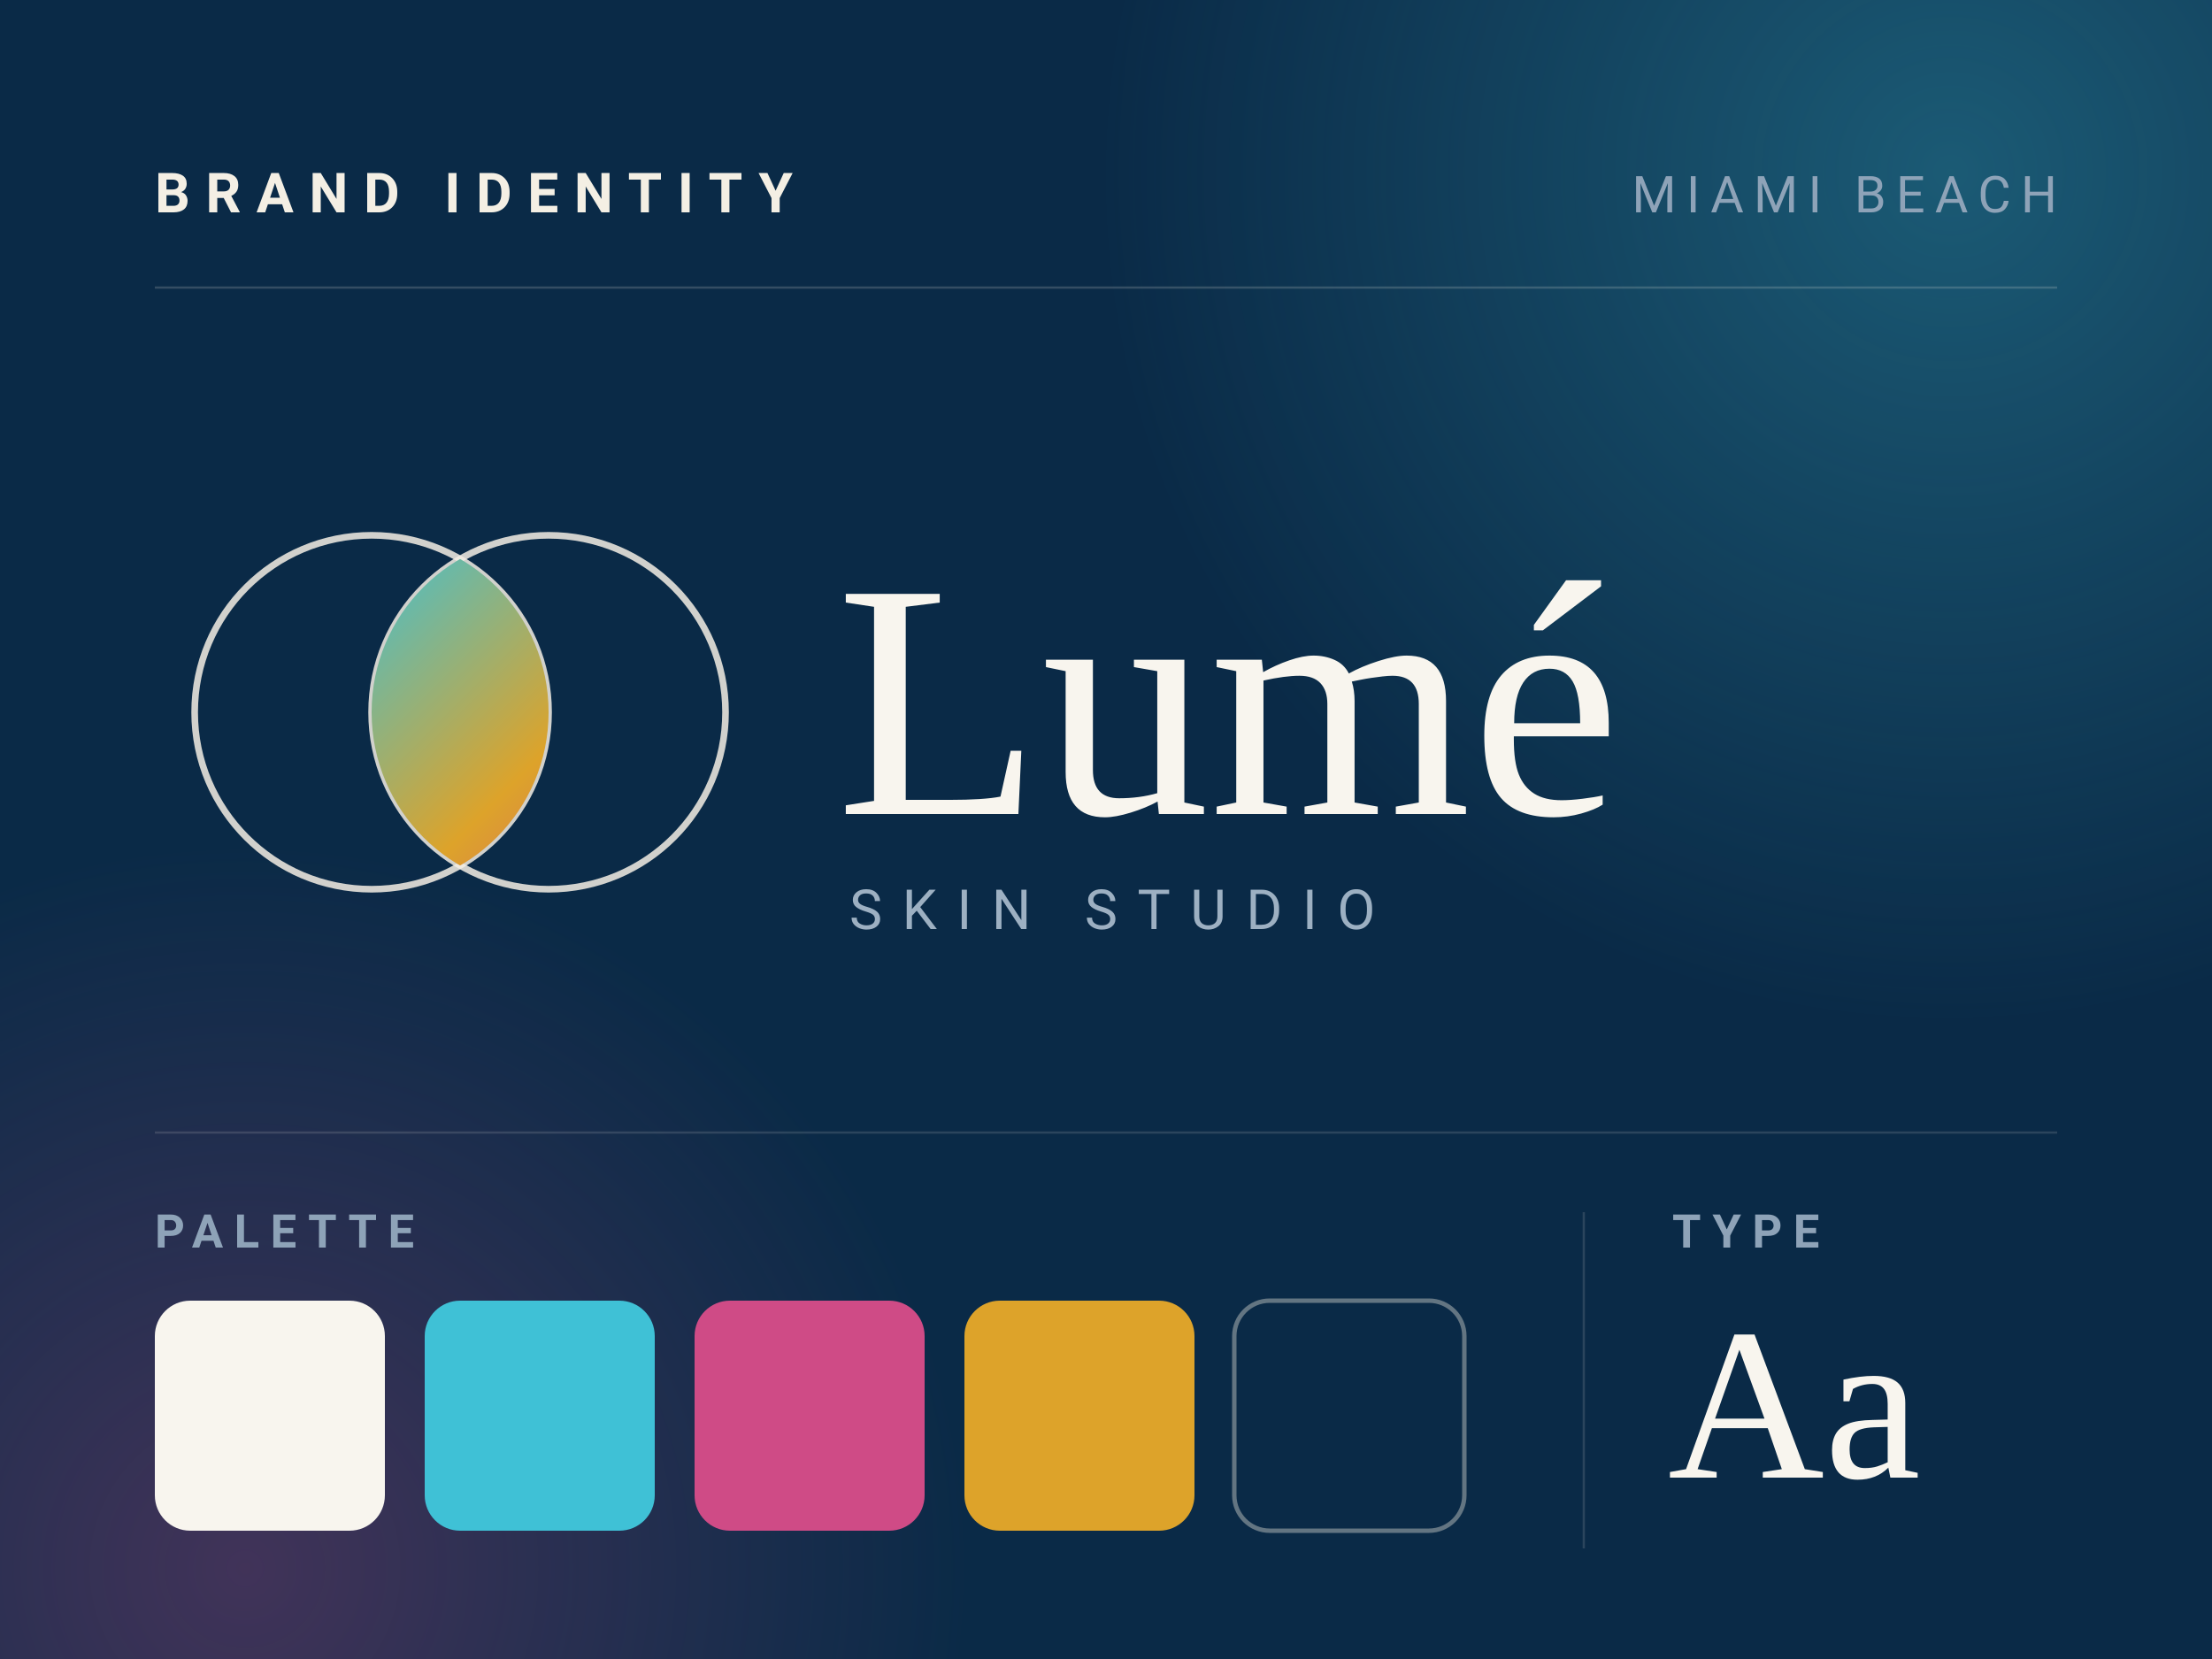
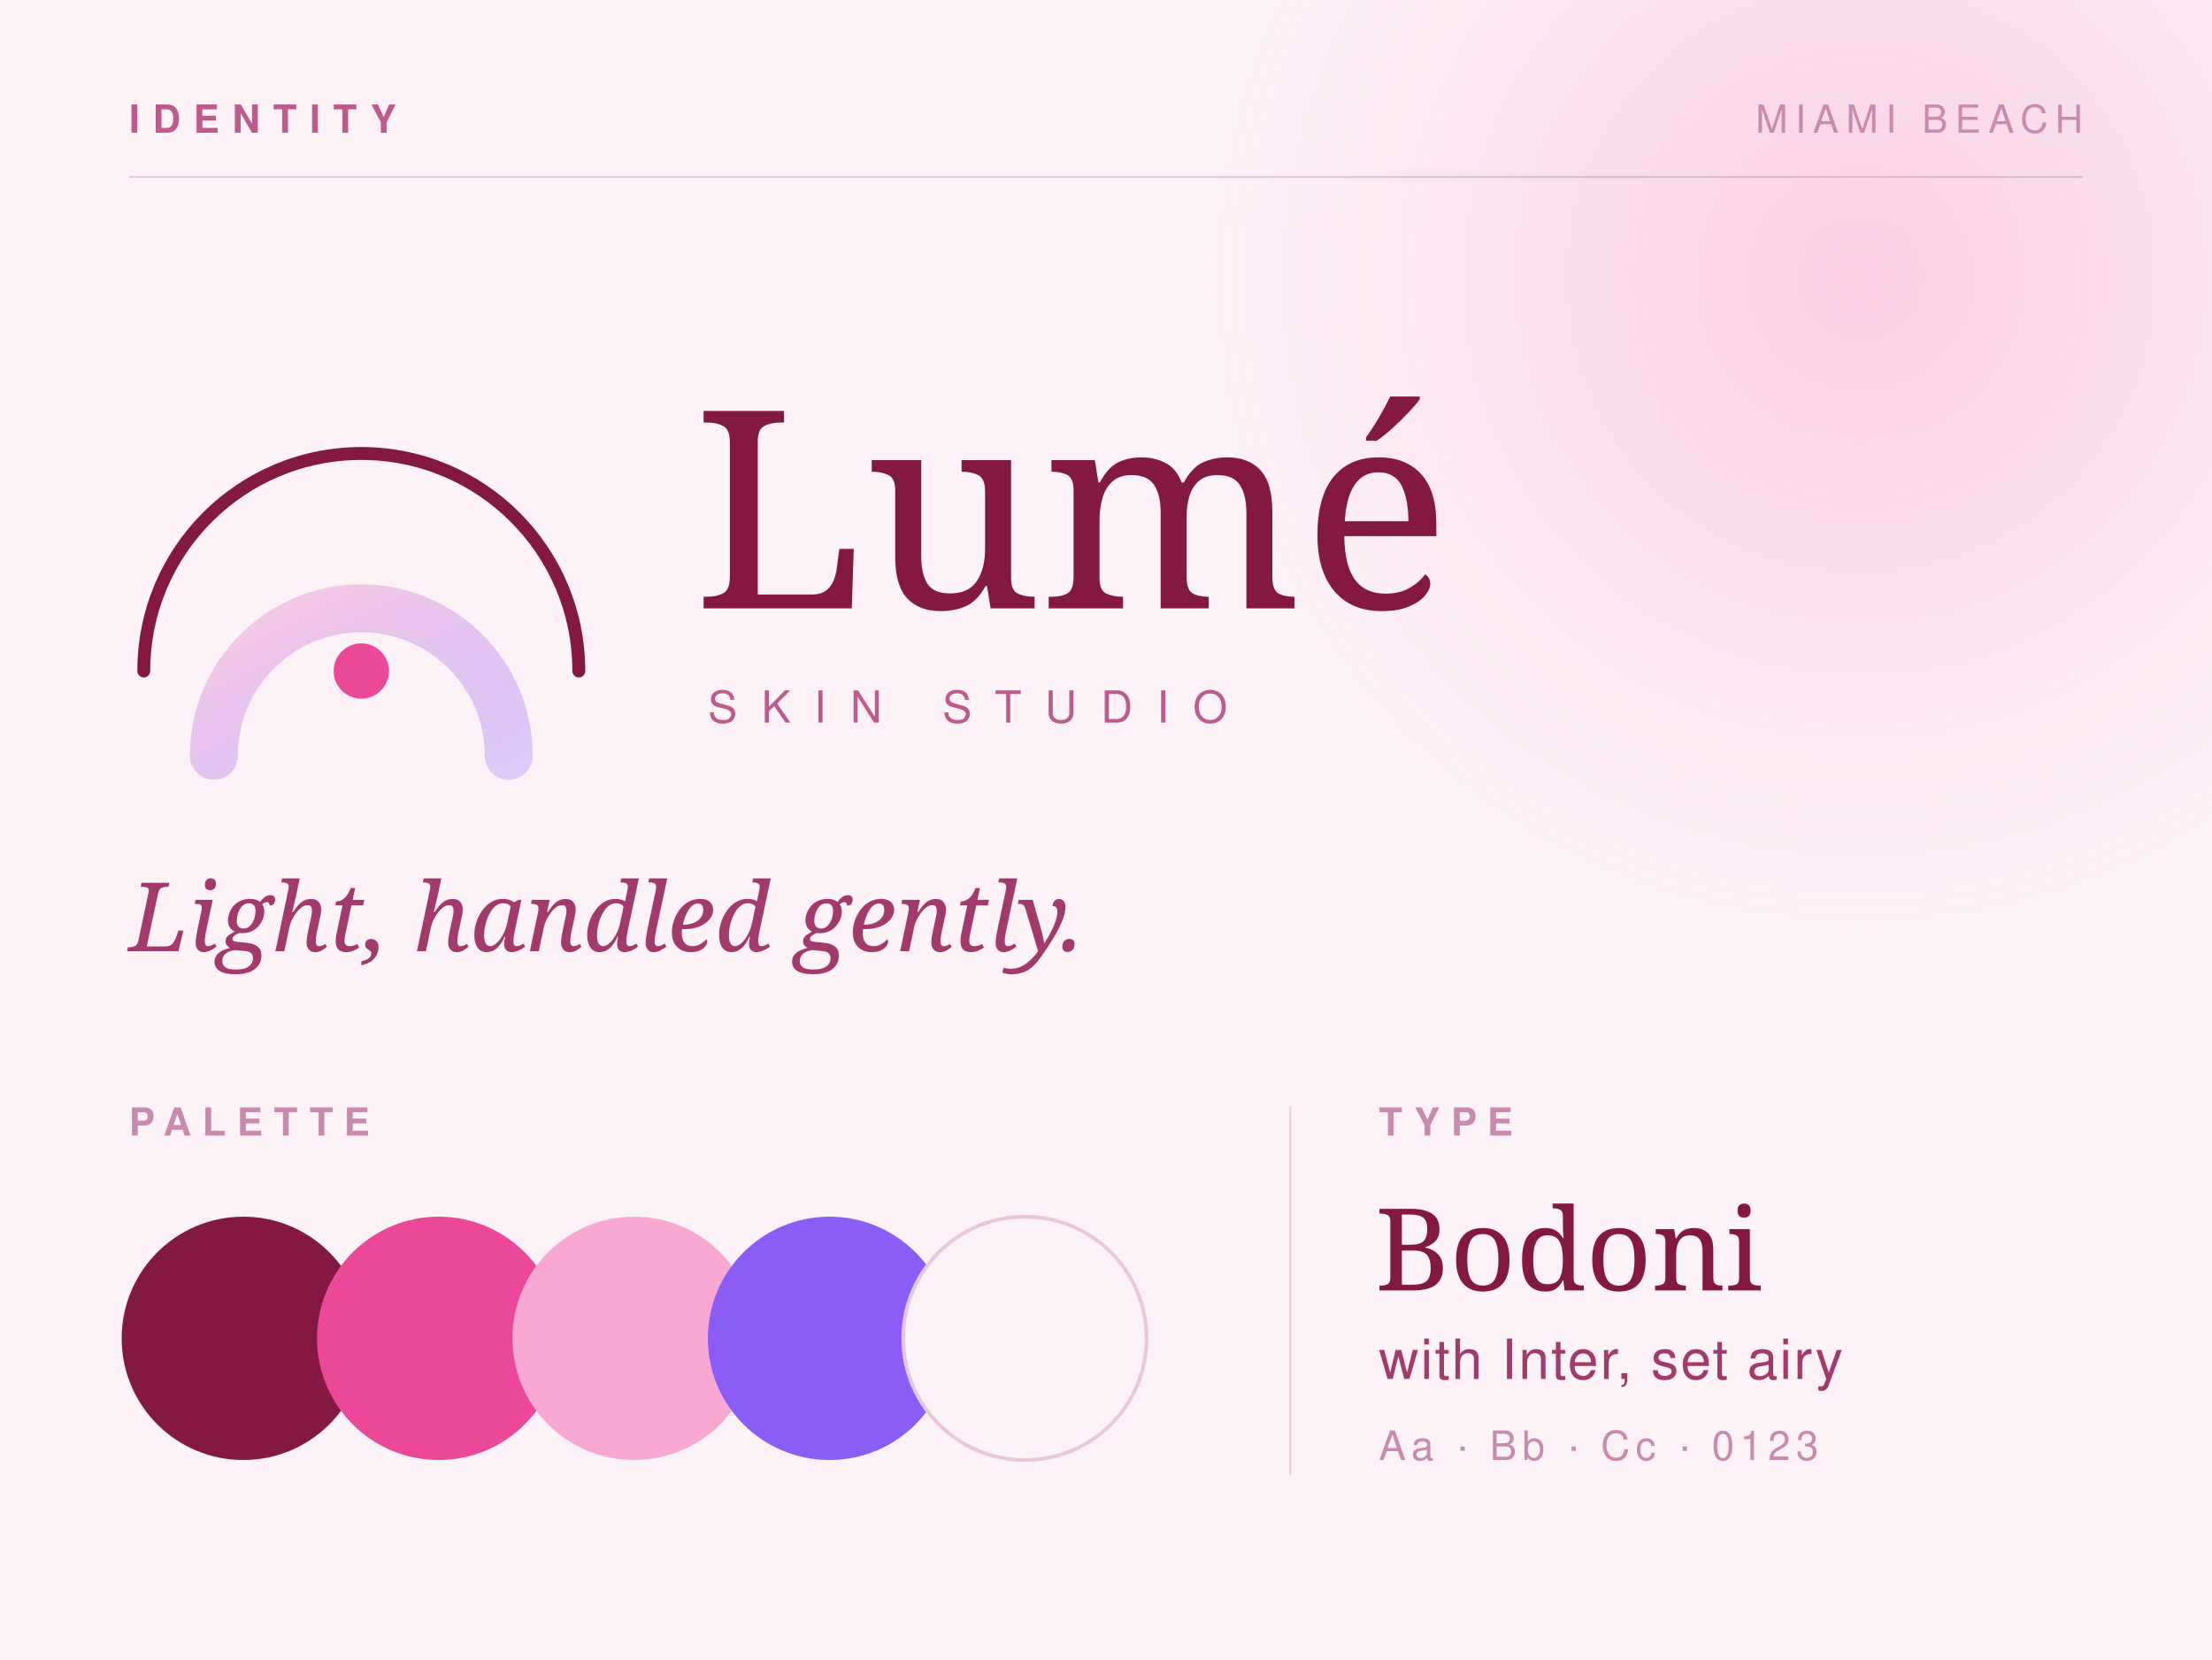
- <svg xmlns="http://www.w3.org/2000/svg" viewBox="0 0 1000 750" width="1000" height="750">
+ <svg xmlns="http://www.w3.org/2000/svg" viewBox="0 0 1200 900" width="1200" height="900" font-family="'Segoe UI',system-ui,-apple-system,Helvetica,Arial,sans-serif">
  <defs>
-     <linearGradient id="lens" x1="0" y1="0" x2="1" y2="1">
-       <stop offset="0" stop-color="#3fc1d6" />
-       <stop offset=".55" stop-color="#dda32a" />
-       <stop offset="1" stop-color="#cf4b86" />
+     <linearGradient id="lmVeil" x1="0" y1="0" x2="1" y2="1">
+       <stop offset="0" stop-color="#f9a8d4" stop-opacity=".55" />
+       <stop offset="1" stop-color="#8b5cf6" stop-opacity=".28" />
    </linearGradient>
-     <radialGradient id="glowA" cx=".5" cy=".5" r=".5">
-       <stop offset="0" stop-color="#3fc1d6" stop-opacity=".32" />
-       <stop offset="1" stop-color="#3fc1d6" stop-opacity="0" />
+     <radialGradient id="lmBloom" cx=".5" cy=".5" r=".5">
+       <stop offset="0" stop-color="#ec4899" stop-opacity=".20" />
+       <stop offset="1" stop-color="#ec4899" stop-opacity="0" />
    </radialGradient>
-     <radialGradient id="glowB" cx=".5" cy=".5" r=".5">
-       <stop offset="0" stop-color="#cf4b86" stop-opacity=".28" />
-       <stop offset="1" stop-color="#cf4b86" stop-opacity="0" />
-     </radialGradient>
-     <clipPath id="leftLens">
-       <circle cx="168" cy="322" r="80" />
-     </clipPath>
  </defs>
-   <rect width="1000" height="750" fill="#0a2a47" />
-   <circle cx="880" cy="80" r="380" fill="url(#glowA)" />
-   <circle cx="110" cy="710" r="330" fill="url(#glowB)" />
-   <text x="70" y="96" font-family="system-ui,-apple-system,Segoe UI,Roboto,sans-serif" font-size="25" font-weight="600" letter-spacing="7" fill="#f4efe4">BRAND IDENTITY</text>
-   <text x="930" y="96" text-anchor="end" font-family="system-ui,-apple-system,Segoe UI,Roboto,sans-serif" font-size="23" letter-spacing="4.5" fill="#8ea3b8">MIAMI BEACH</text>
-   <line x1="70" y1="130" x2="930" y2="130" stroke="#f4efe4" stroke-opacity=".18" />
-   <circle cx="168" cy="322" r="80" fill="none" stroke="#f4efe4" stroke-opacity=".85" stroke-width="3" />
-   <circle cx="248" cy="322" r="80" fill="none" stroke="#f4efe4" stroke-opacity=".85" stroke-width="3" />
-   <g clip-path="url(#leftLens)">
-     <circle cx="248" cy="322" r="80" fill="url(#lens)" />
+   <rect width="1200" height="900" fill="#fdf2f8" />
+   <circle cx="1010" cy="150" r="360" fill="url(#lmBloom)" />
+   <text x="70" y="72" font-size="21" font-weight="600" letter-spacing="7" fill="#be5a8e">IDENTITY</text>
+   <text x="1130" y="72" text-anchor="end" font-size="21" font-weight="400" letter-spacing="4" fill="#c98ab0">MIAMI BEACH</text>
+   <line x1="70" y1="96" x2="1130" y2="96" stroke="#831843" stroke-opacity=".18" />
+   <g transform="translate(70,214)">
+     <path d="M8 150 A 118 118 0 0 1 244 150" fill="none" stroke="#831843" stroke-width="7" stroke-linecap="round" />
+     <path d="M46 196 A 80 80 0 0 1 206 196" fill="none" stroke="url(#lmVeil)" stroke-width="26" stroke-linecap="round" />
+     <circle cx="126" cy="150" r="15" fill="#ec4899" />
  </g>
-   <text x="378" y="368" font-family="Georgia,'Times New Roman',serif" font-size="152" fill="#f8f5ee">Lumé</text>
-   <text x="384" y="420" font-family="system-ui,-apple-system,Segoe UI,Roboto,sans-serif" font-size="25" letter-spacing="9" fill="#9db0c2">SKIN STUDIO</text>
-   <line x1="70" y1="512" x2="930" y2="512" stroke="#f4efe4" stroke-opacity=".14" />
-   <text x="70" y="564" font-family="system-ui,-apple-system,Segoe UI,Roboto,sans-serif" font-size="21" font-weight="600" letter-spacing="5" fill="#8ea3b8">PALETTE</text>
-   <rect x="70" y="588" width="104" height="104" rx="16" fill="#f8f5ee" />
-   <rect x="192" y="588" width="104" height="104" rx="16" fill="#3fc1d6" />
-   <rect x="314" y="588" width="104" height="104" rx="16" fill="#cf4b86" />
-   <rect x="436" y="588" width="104" height="104" rx="16" fill="#dda32a" />
-   <rect x="558" y="588" width="104" height="104" rx="16" fill="#0a2a47" stroke="#f4efe4" stroke-opacity=".38" stroke-width="2" />
-   <line x1="716" y1="548" x2="716" y2="700" stroke="#f4efe4" stroke-opacity=".14" />
-   <text x="756" y="564" font-family="system-ui,-apple-system,Segoe UI,Roboto,sans-serif" font-size="21" font-weight="600" letter-spacing="5" fill="#8ea3b8">TYPE</text>
-   <text x="754" y="668" font-family="Georgia,'Times New Roman',serif" font-size="98" fill="#f8f5ee">Aa</text>
+   <text x="376" y="330" font-family="'Bodoni MT',Didot,'Playfair Display',Georgia,serif" font-size="150" fill="#831843">Lumé</text>
+   <text x="384" y="392" font-size="24" font-weight="400" letter-spacing="13" fill="#be5a8e">SKIN STUDIO</text>
+   <text x="70" y="516" font-family="'Bodoni MT',Didot,'Playfair Display',Georgia,serif" font-style="italic" font-size="52" fill="#a33a6e">Light, handled gently.</text>
+   <text x="70" y="616" font-size="21" font-weight="600" letter-spacing="6" fill="#c98ab0">PALETTE</text>
+   <g>
+     <circle cx="132" cy="726" r="66" fill="#831843" />
+     <circle cx="238" cy="726" r="66" fill="#ec4899" />
+     <circle cx="344" cy="726" r="66" fill="#f9a8d4" />
+     <circle cx="450" cy="726" r="66" fill="#8b5cf6" />
+     <circle cx="556" cy="726" r="66" fill="#fdf2f8" stroke="#e8c7da" stroke-width="2" />
+   </g>
+   <line x1="700" y1="600" x2="700" y2="800" stroke="#831843" stroke-opacity=".16" />
+   <text x="748" y="616" font-size="21" font-weight="600" letter-spacing="6" fill="#c98ab0">TYPE</text>
+   <text x="746" y="700" font-family="'Bodoni MT',Didot,'Playfair Display',Georgia,serif" font-size="62" fill="#831843">Bodoni</text>
+   <text x="748" y="748" font-size="30" font-weight="300" letter-spacing="1" fill="#a33a6e">with Inter, set airy</text>
+   <text x="748" y="792" font-size="22" font-weight="400" letter-spacing="3" fill="#c98ab0">Aa · Bb · Cc · 0123</text>
</svg>
